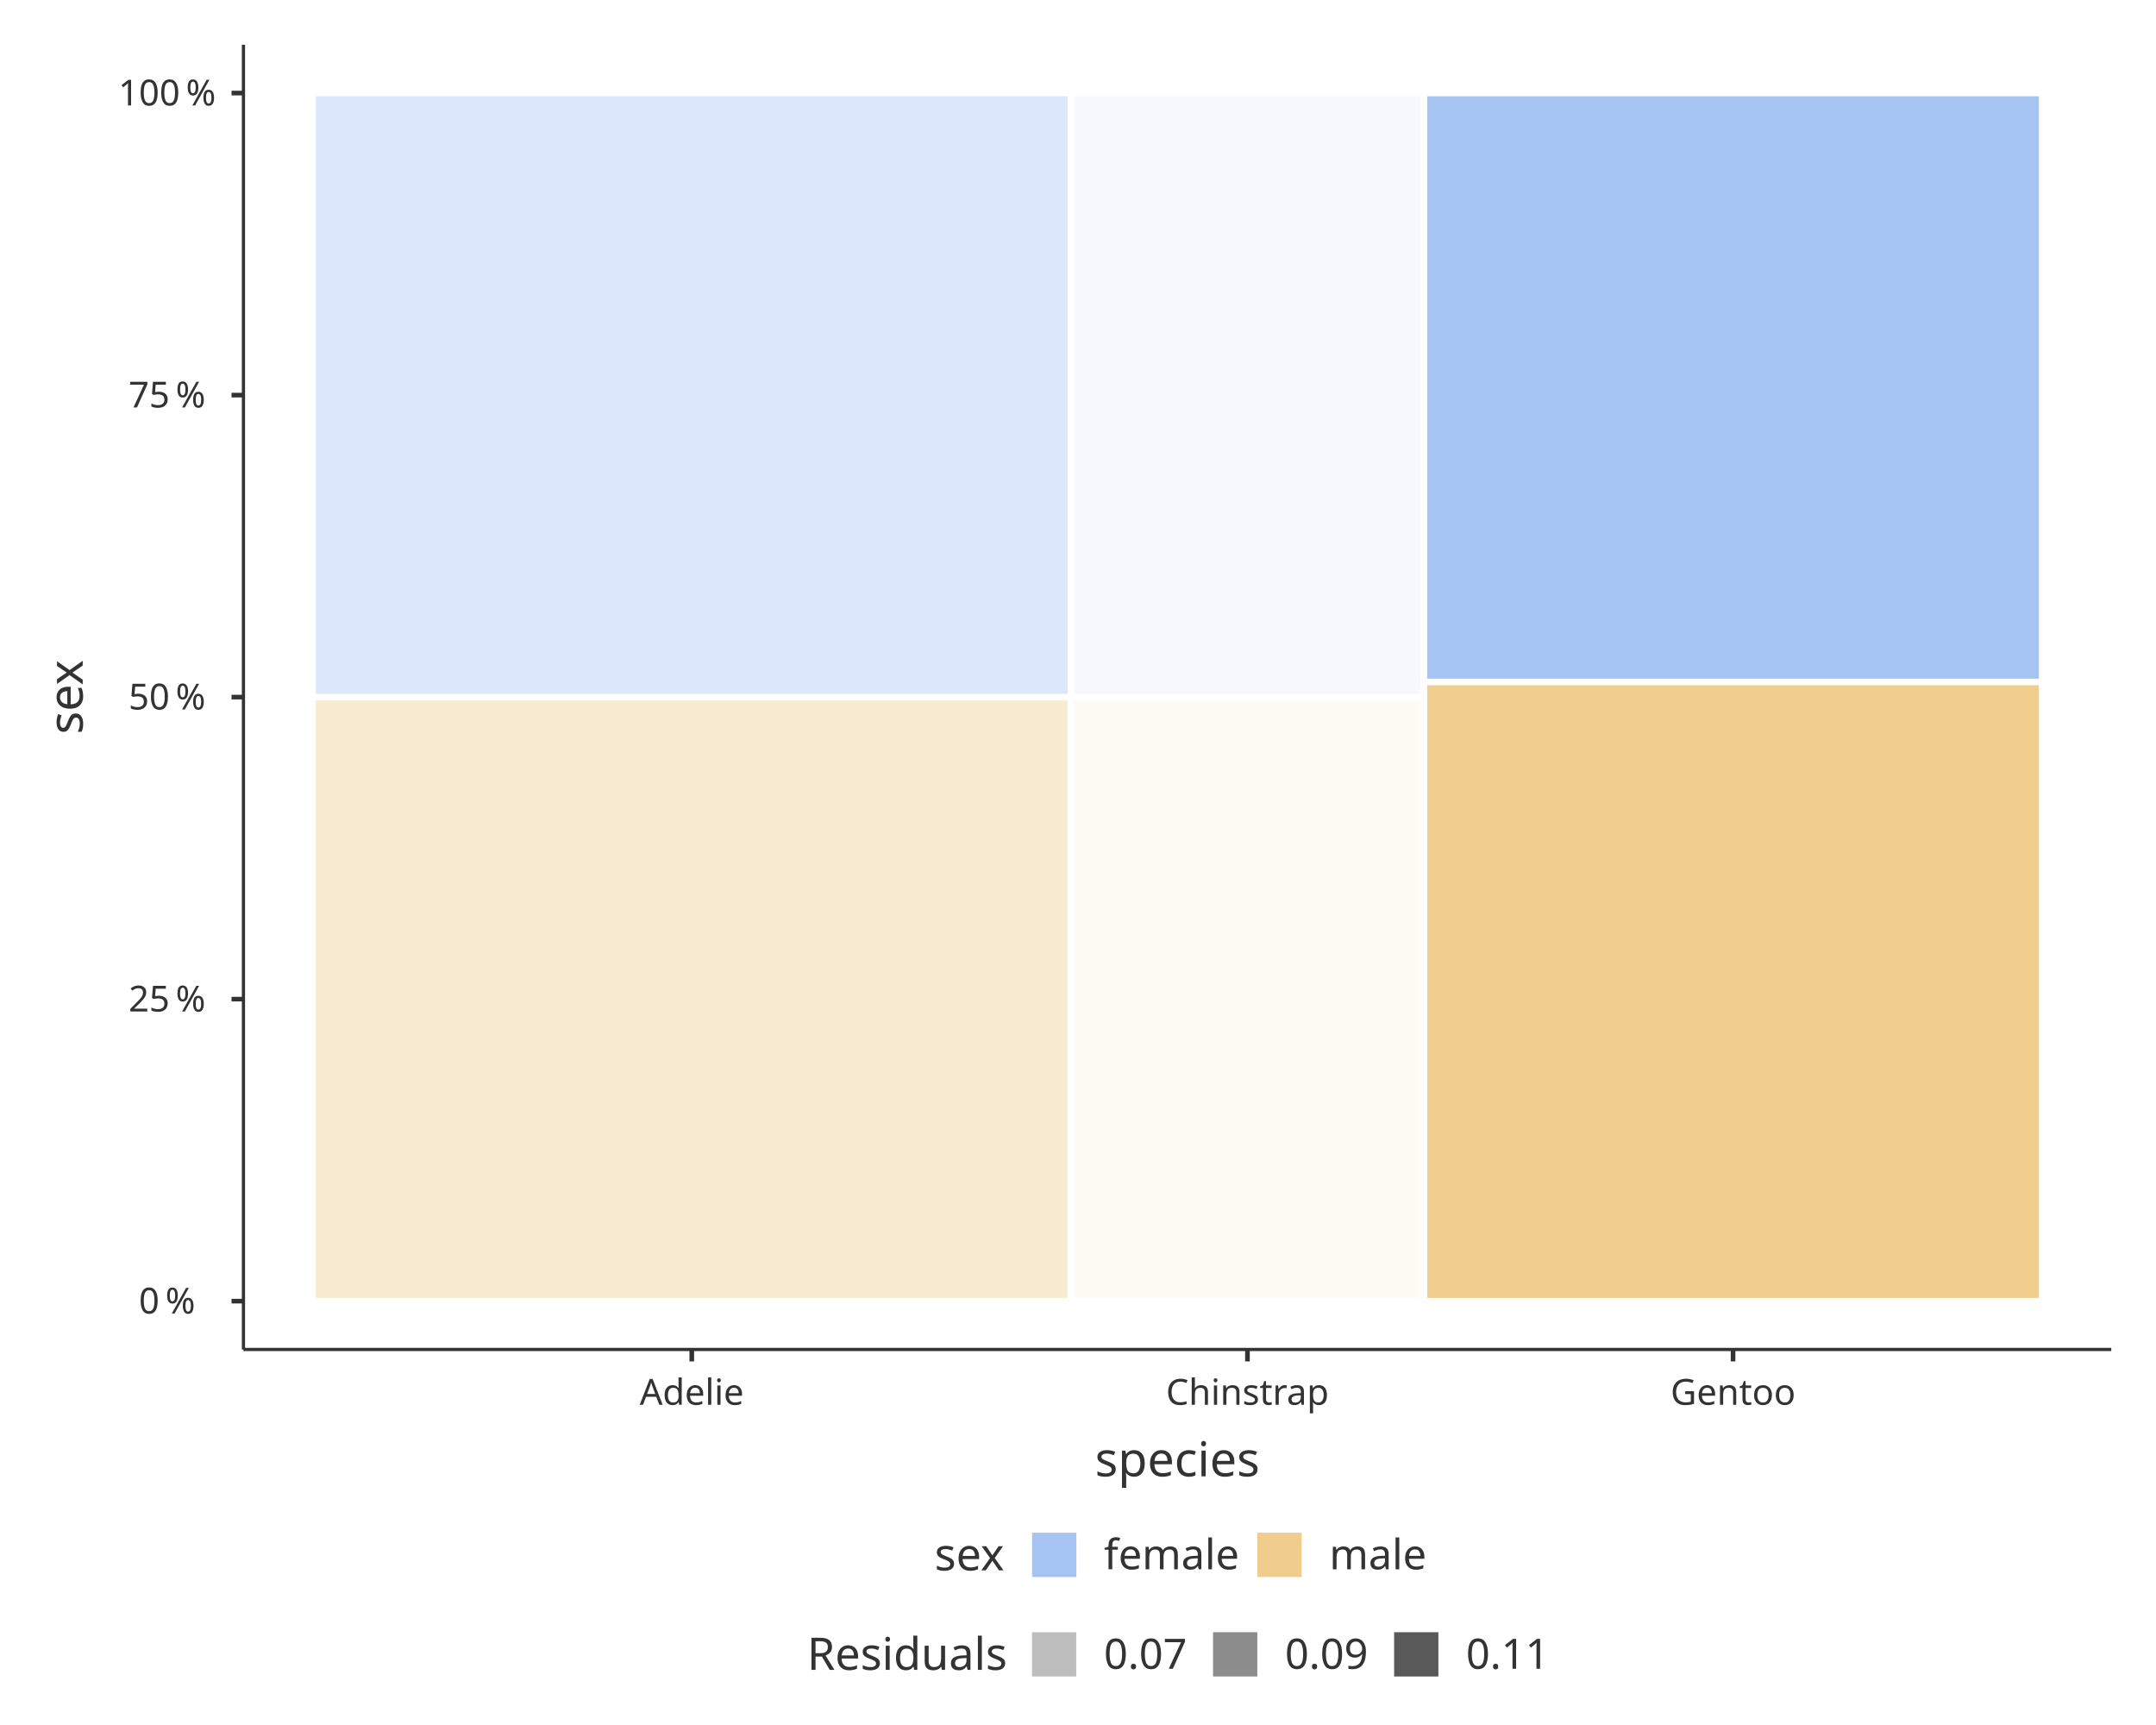
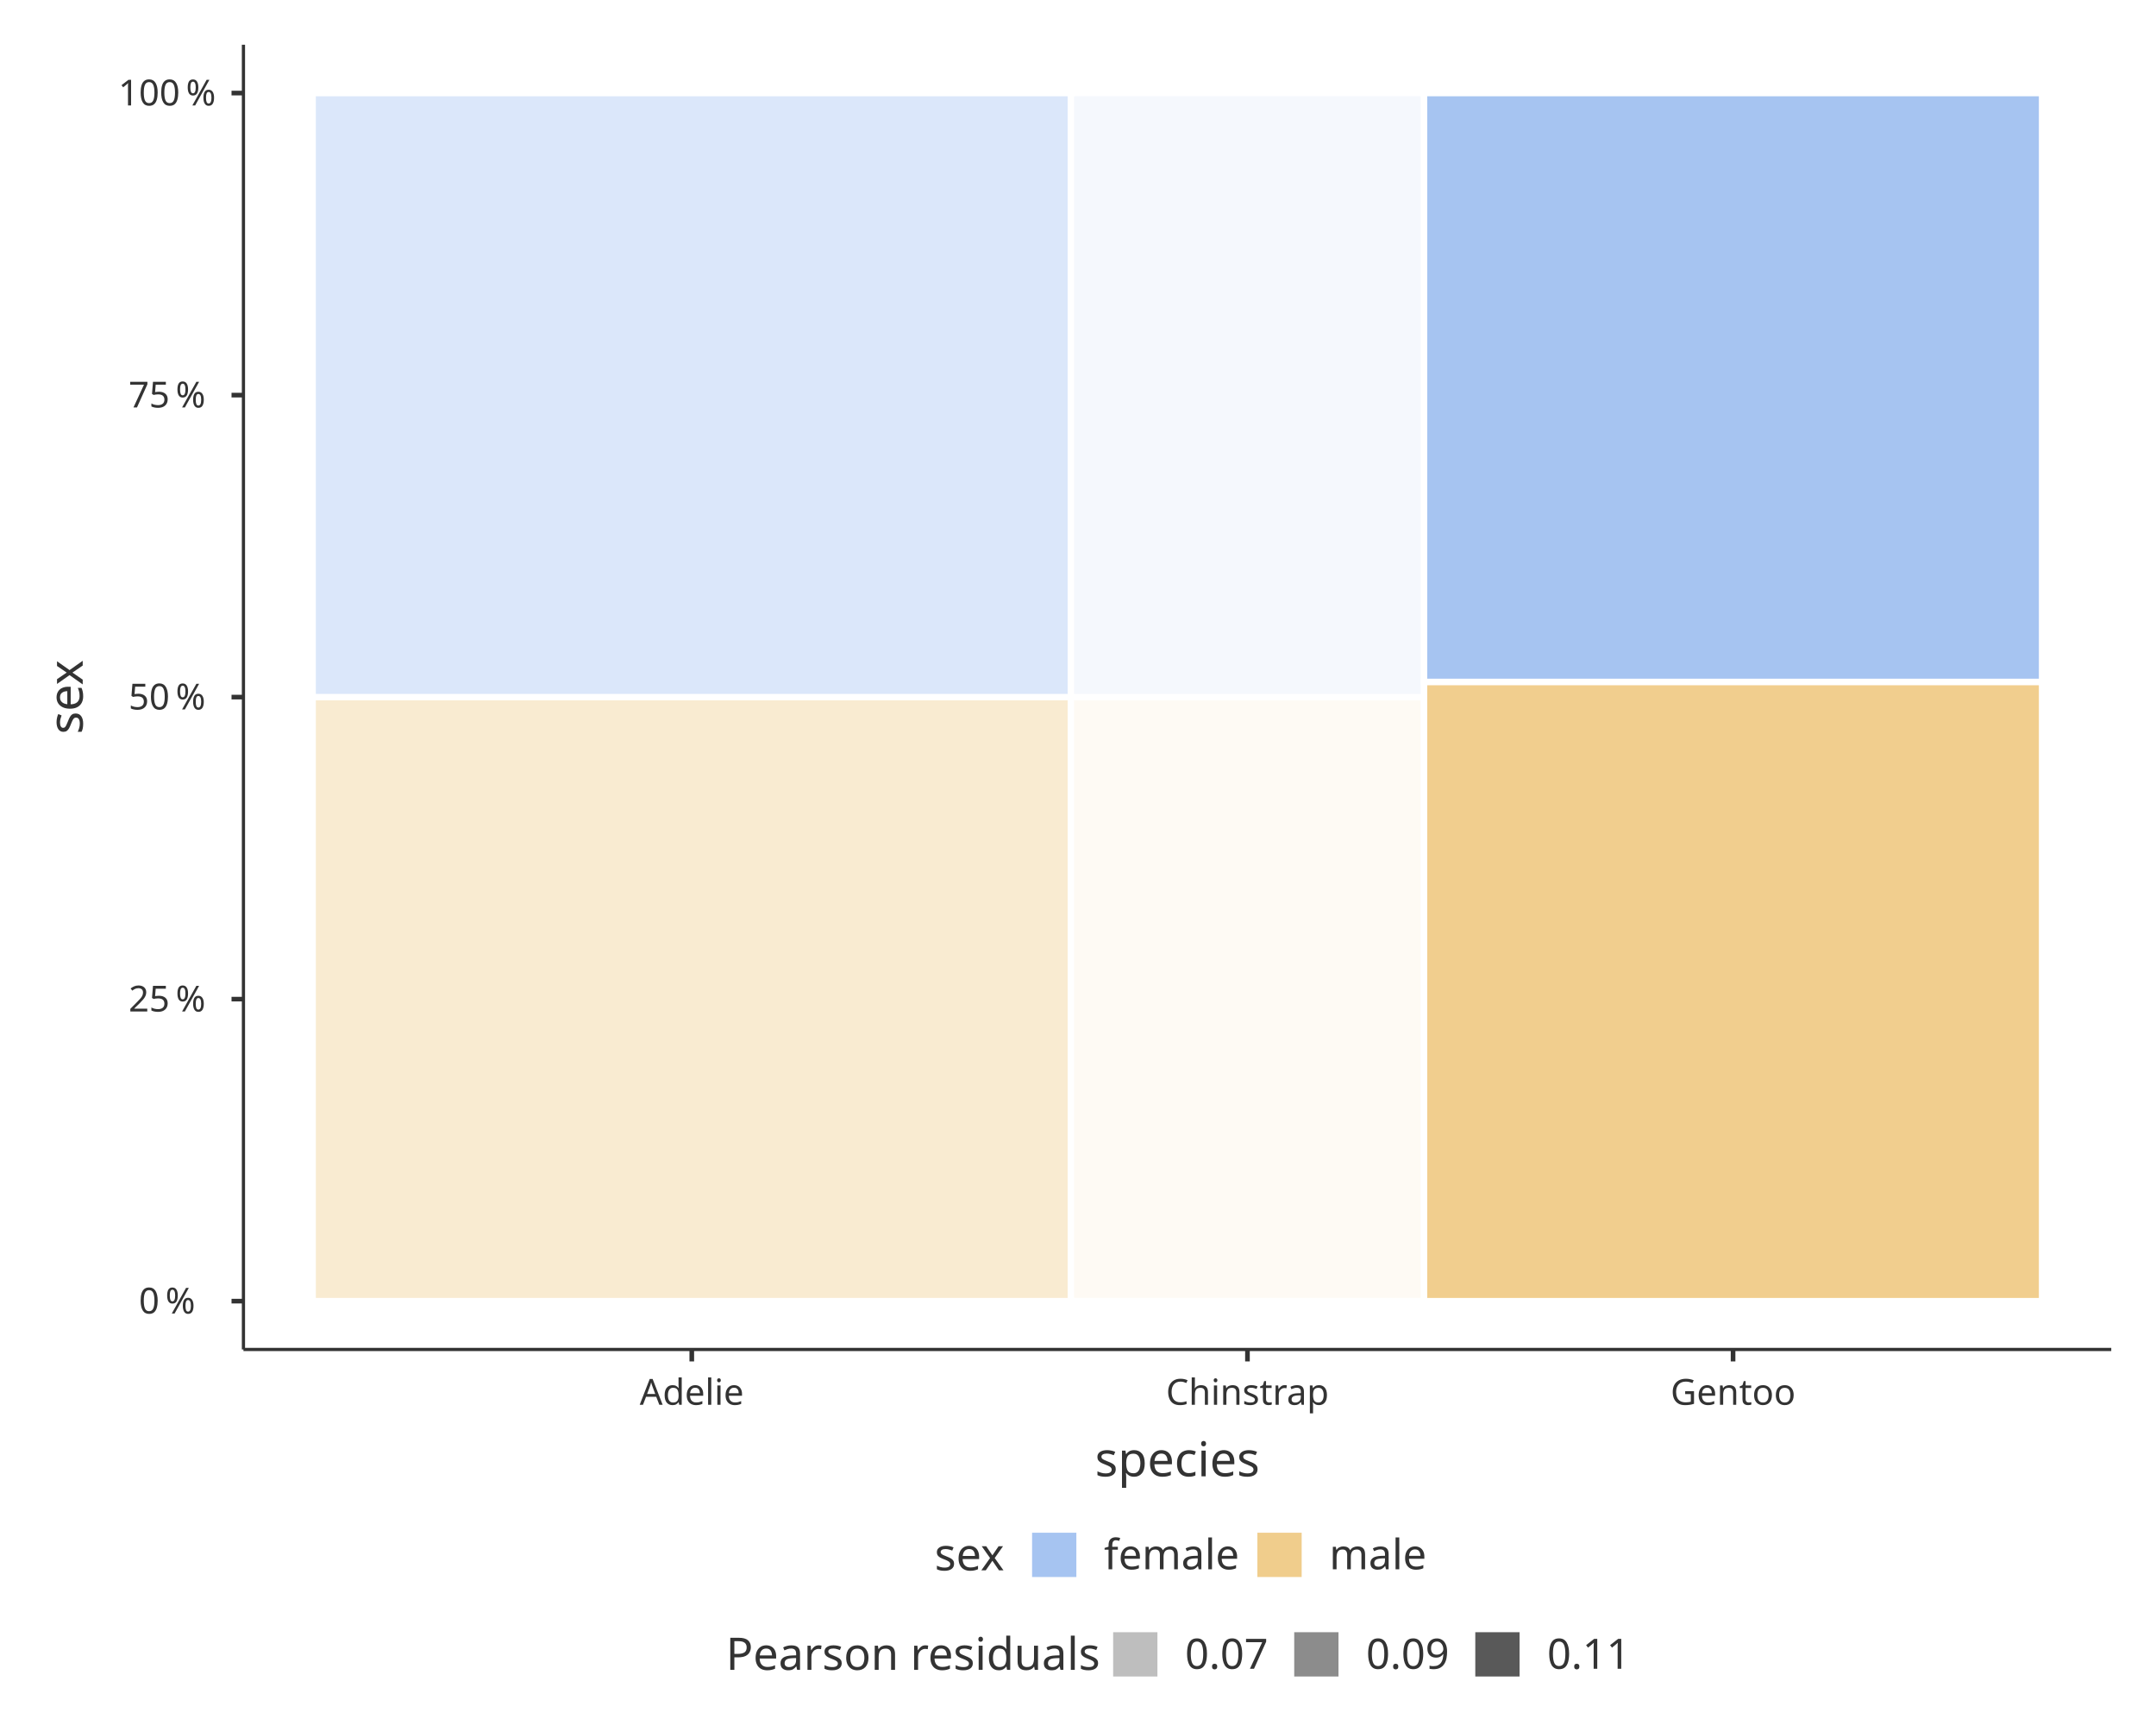
<svg xmlns="http://www.w3.org/2000/svg" class="svglite" data-engine-version="2.0" width="720.00pt" height="576.00pt" viewBox="0 0 720.00 576.00">
  <defs>
    <style type="text/css">
    .svglite line, .svglite polyline, .svglite polygon, .svglite path, .svglite rect, .svglite circle {
      fill: none;
      stroke: #000000;
      stroke-linecap: round;
      stroke-linejoin: round;
      stroke-miterlimit: 10.00;
    }
  </style>
  </defs>
  <rect width="100%" height="100%" style="stroke: none; fill: #FFFFFF;" />
  <defs>
    <clipPath id="cpMC4wMHw3MjAuMDB8MC4wMHw1NzYuMDA=">
      <rect x="0.00" y="0.00" width="720.00" height="576.00" />
    </clipPath>
  </defs>
  <g clip-path="url(#cpMC4wMHw3MjAuMDB8MC4wMHw1NzYuMDA=)">
    <rect x="0" y="0.00" width="720.00" height="576.00" style="stroke-width: 1.55; stroke: none;" />
  </g>
  <defs>
    <clipPath id="cpODEuMzB8NzA1LjA2fDE0Ljk0fDQ1MC42MA==">
      <rect x="81.30" y="14.94" width="623.75" height="435.66" />
    </clipPath>
  </defs>
  <g clip-path="url(#cpODEuMzB8NzA1LjA2fDE0Ljk0fDQ1MC42MA==)">
    <rect x="81.30" y="14.94" width="623.75" height="435.66" style="stroke-width: 1.55; stroke: none;" />
    <rect x="104.41" y="232.77" width="253.22" height="201.69" style="stroke-width: 2.13; stroke: #FFFFFF; stroke-linecap: butt; stroke-linejoin: miter; fill: #F0CD8C; fill-opacity: 0.40;" />
    <rect x="104.41" y="31.08" width="253.22" height="201.69" style="stroke-width: 2.13; stroke: #FFFFFF; stroke-linecap: butt; stroke-linejoin: miter; fill: #A6C4F1; fill-opacity: 0.41;" />
    <rect x="357.63" y="232.77" width="117.94" height="201.69" style="stroke-width: 2.13; stroke: #FFFFFF; stroke-linecap: butt; stroke-linejoin: miter; fill: #F0CD8C; fill-opacity: 0.10;" />
    <rect x="357.63" y="31.08" width="117.94" height="201.69" style="stroke-width: 2.13; stroke: #FFFFFF; stroke-linecap: butt; stroke-linejoin: miter; fill: #A6C4F1; fill-opacity: 0.11;" />
    <rect x="475.56" y="227.69" width="206.39" height="206.78" style="stroke-width: 2.13; stroke: #FFFFFF; stroke-linecap: butt; stroke-linejoin: miter; fill: #F0CD8C; fill-opacity: 0.98;" />
    <rect x="475.56" y="31.08" width="206.39" height="196.61" style="stroke-width: 2.13; stroke: #FFFFFF; stroke-linecap: butt; stroke-linejoin: miter; fill: #A6C4F1;" />
  </g>
  <g clip-path="url(#cpMC4wMHw3MjAuMDB8MC4wMHw1NzYuMDA=)">
    <polyline points="81.30,450.60 81.30,14.94 " style="stroke-width: 1.07; stroke: #333333; stroke-linecap: butt;" />
    <text x="55.79" y="438.60" text-anchor="middle" style="font-size: 12.00px; fill: #333333; font-family: sans;" textLength="19.75px" lengthAdjust="spacingAndGlyphs">0 %</text>
    <text x="55.79" y="337.75" text-anchor="middle" style="font-size: 12.00px; fill: #333333; font-family: sans;" textLength="26.42px" lengthAdjust="spacingAndGlyphs">25 %</text>
    <text x="55.79" y="236.90" text-anchor="middle" style="font-size: 12.00px; fill: #333333; font-family: sans;" textLength="26.42px" lengthAdjust="spacingAndGlyphs">50 %</text>
    <text x="55.79" y="136.06" text-anchor="middle" style="font-size: 12.00px; fill: #333333; font-family: sans;" textLength="26.42px" lengthAdjust="spacingAndGlyphs">75 %</text>
    <text x="55.79" y="35.21" text-anchor="middle" style="font-size: 12.00px; fill: #333333; font-family: sans;" textLength="33.10px" lengthAdjust="spacingAndGlyphs">100 %</text>
    <polyline points="77.32,434.47 81.30,434.47 " style="stroke-width: 1.55; stroke: #333333; stroke-linecap: butt;" />
    <polyline points="77.32,333.62 81.30,333.62 " style="stroke-width: 1.55; stroke: #333333; stroke-linecap: butt;" />
    <polyline points="77.32,232.77 81.30,232.77 " style="stroke-width: 1.55; stroke: #333333; stroke-linecap: butt;" />
    <polyline points="77.32,131.93 81.30,131.93 " style="stroke-width: 1.55; stroke: #333333; stroke-linecap: butt;" />
    <polyline points="77.32,31.08 81.30,31.08 " style="stroke-width: 1.55; stroke: #333333; stroke-linecap: butt;" />
    <polyline points="81.30,450.60 705.06,450.60 " style="stroke-width: 1.07; stroke: #333333; stroke-linecap: butt;" />
    <polyline points="231.02,454.59 231.02,450.60 " style="stroke-width: 1.55; stroke: #333333; stroke-linecap: butt;" />
    <polyline points="416.59,454.59 416.59,450.60 " style="stroke-width: 1.55; stroke: #333333; stroke-linecap: butt;" />
    <polyline points="578.76,454.59 578.76,450.60 " style="stroke-width: 1.55; stroke: #333333; stroke-linecap: butt;" />
    <text x="231.02" y="469.07" text-anchor="middle" style="font-size: 12.00px; fill: #333333; font-family: sans;" textLength="33.36px" lengthAdjust="spacingAndGlyphs">Adelie</text>
    <text x="416.59" y="469.07" text-anchor="middle" style="font-size: 12.00px; fill: #333333; font-family: sans;" textLength="51.36px" lengthAdjust="spacingAndGlyphs">Chinstrap</text>
    <text x="578.76" y="469.07" text-anchor="middle" style="font-size: 12.00px; fill: #333333; font-family: sans;" textLength="39.37px" lengthAdjust="spacingAndGlyphs">Gentoo</text>
    <text x="393.18" y="492.95" text-anchor="middle" style="font-size: 16.00px; fill: #333333; font-family: sans;" textLength="54.27px" lengthAdjust="spacingAndGlyphs">species</text>
    <text transform="translate(27.62,232.77) rotate(-90)" text-anchor="middle" style="font-size: 16.00px; fill: #333333; font-family: sans;" textLength="24.91px" lengthAdjust="spacingAndGlyphs">sex</text>
    <rect x="312.10" y="510.56" width="162.17" height="17.28" style="stroke-width: 1.55; stroke: none;" />
    <text x="312.10" y="524.36" style="font-size: 15.00px; fill: #333333; font-family: sans;" textLength="23.36px" lengthAdjust="spacingAndGlyphs">sex</text>
    <rect x="344.13" y="511.26" width="15.86" height="15.86" style="stroke-width: 1.07; stroke: #FFFFFF; stroke-linecap: butt; stroke-linejoin: miter; fill: #A6C4F1;" />
    <rect x="419.37" y="511.26" width="15.86" height="15.86" style="stroke-width: 1.07; stroke: #FFFFFF; stroke-linecap: butt; stroke-linejoin: miter; fill: #F0CD8C;" />
    <text x="368.67" y="524.01" style="font-size: 14.00px; fill: #333333; font-family: sans;" textLength="42.03px" lengthAdjust="spacingAndGlyphs">female</text>
    <text x="443.92" y="524.01" style="font-size: 14.00px; fill: #333333; font-family: sans;" textLength="30.35px" lengthAdjust="spacingAndGlyphs">male</text>
-     <rect x="269.54" y="543.78" width="247.29" height="17.28" style="stroke-width: 1.55; stroke: none;" />
-     <text x="269.54" y="557.58" style="font-size: 15.00px; fill: #333333; font-family: sans;" textLength="65.88px" lengthAdjust="spacingAndGlyphs">Residuals</text>
-     <rect x="344.09" y="544.48" width="15.86" height="15.86" style="stroke-width: 1.07; stroke: #FFFFFF; stroke-linecap: butt; stroke-linejoin: miter; fill: #333333; fill-opacity: 0.32;" />
-     <rect x="404.56" y="544.48" width="15.86" height="15.86" style="stroke-width: 1.07; stroke: #FFFFFF; stroke-linecap: butt; stroke-linejoin: miter; fill: #333333; fill-opacity: 0.56;" />
-     <rect x="465.03" y="544.48" width="15.86" height="15.86" style="stroke-width: 1.07; stroke: #FFFFFF; stroke-linecap: butt; stroke-linejoin: miter; fill: #333333; fill-opacity: 0.81;" />
-     <text x="368.64" y="557.23" style="font-size: 14.00px; fill: #333333; font-family: sans;" textLength="27.25px" lengthAdjust="spacingAndGlyphs">0.07</text>
-     <text x="429.11" y="557.23" style="font-size: 14.00px; fill: #333333; font-family: sans;" textLength="27.25px" lengthAdjust="spacingAndGlyphs">0.09</text>
-     <text x="489.58" y="557.23" style="font-size: 14.00px; fill: #333333; font-family: sans;" textLength="27.25px" lengthAdjust="spacingAndGlyphs">0.11</text>
+     <rect x="242.43" y="543.78" width="301.50" height="17.28" style="stroke-width: 1.55; stroke: none;" />
+     <text x="242.43" y="557.58" style="font-size: 15.00px; fill: #333333; font-family: sans;" textLength="120.09px" lengthAdjust="spacingAndGlyphs">Pearson residuals</text>
+     <rect x="371.20" y="544.48" width="15.86" height="15.86" style="stroke-width: 1.07; stroke: #FFFFFF; stroke-linecap: butt; stroke-linejoin: miter; fill: #333333; fill-opacity: 0.32;" />
+     <rect x="431.67" y="544.48" width="15.86" height="15.86" style="stroke-width: 1.07; stroke: #FFFFFF; stroke-linecap: butt; stroke-linejoin: miter; fill: #333333; fill-opacity: 0.56;" />
+     <rect x="492.14" y="544.48" width="15.86" height="15.86" style="stroke-width: 1.07; stroke: #FFFFFF; stroke-linecap: butt; stroke-linejoin: miter; fill: #333333; fill-opacity: 0.81;" />
+     <text x="395.74" y="557.23" style="font-size: 14.00px; fill: #333333; font-family: sans;" textLength="27.25px" lengthAdjust="spacingAndGlyphs">0.07</text>
+     <text x="456.21" y="557.23" style="font-size: 14.00px; fill: #333333; font-family: sans;" textLength="27.25px" lengthAdjust="spacingAndGlyphs">0.09</text>
+     <text x="516.68" y="557.23" style="font-size: 14.00px; fill: #333333; font-family: sans;" textLength="27.25px" lengthAdjust="spacingAndGlyphs">0.11</text>
  </g>
</svg>
